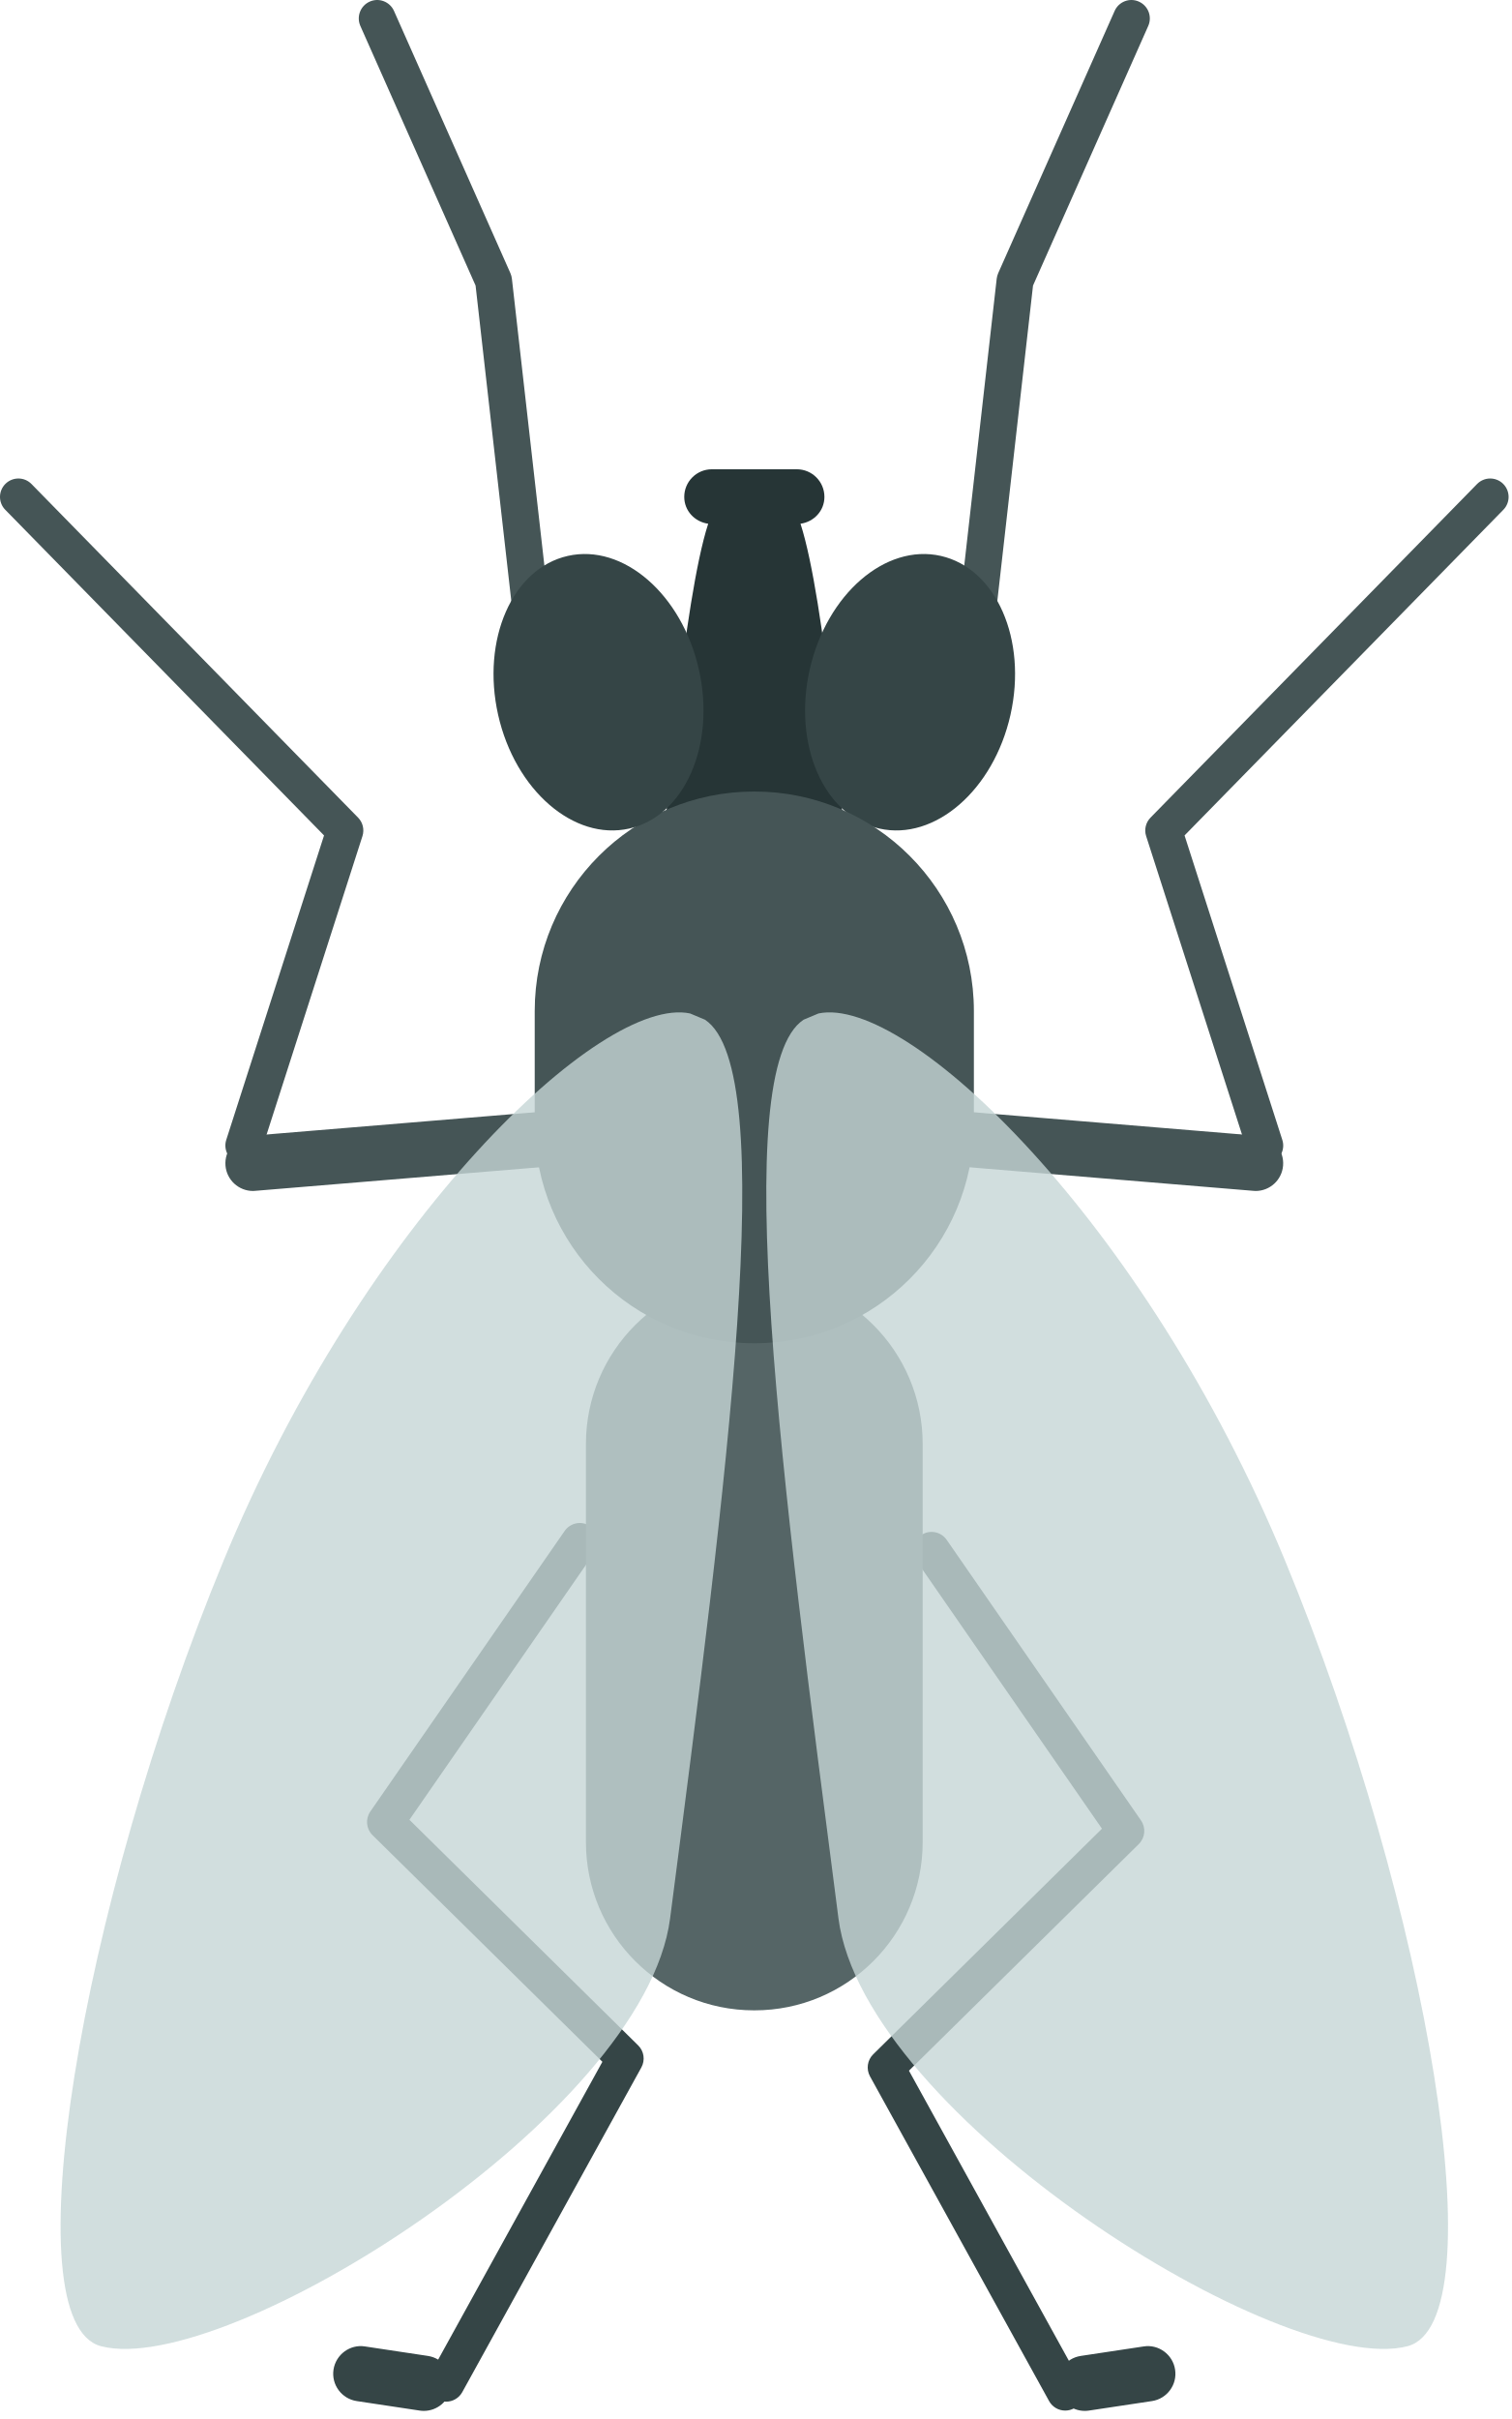
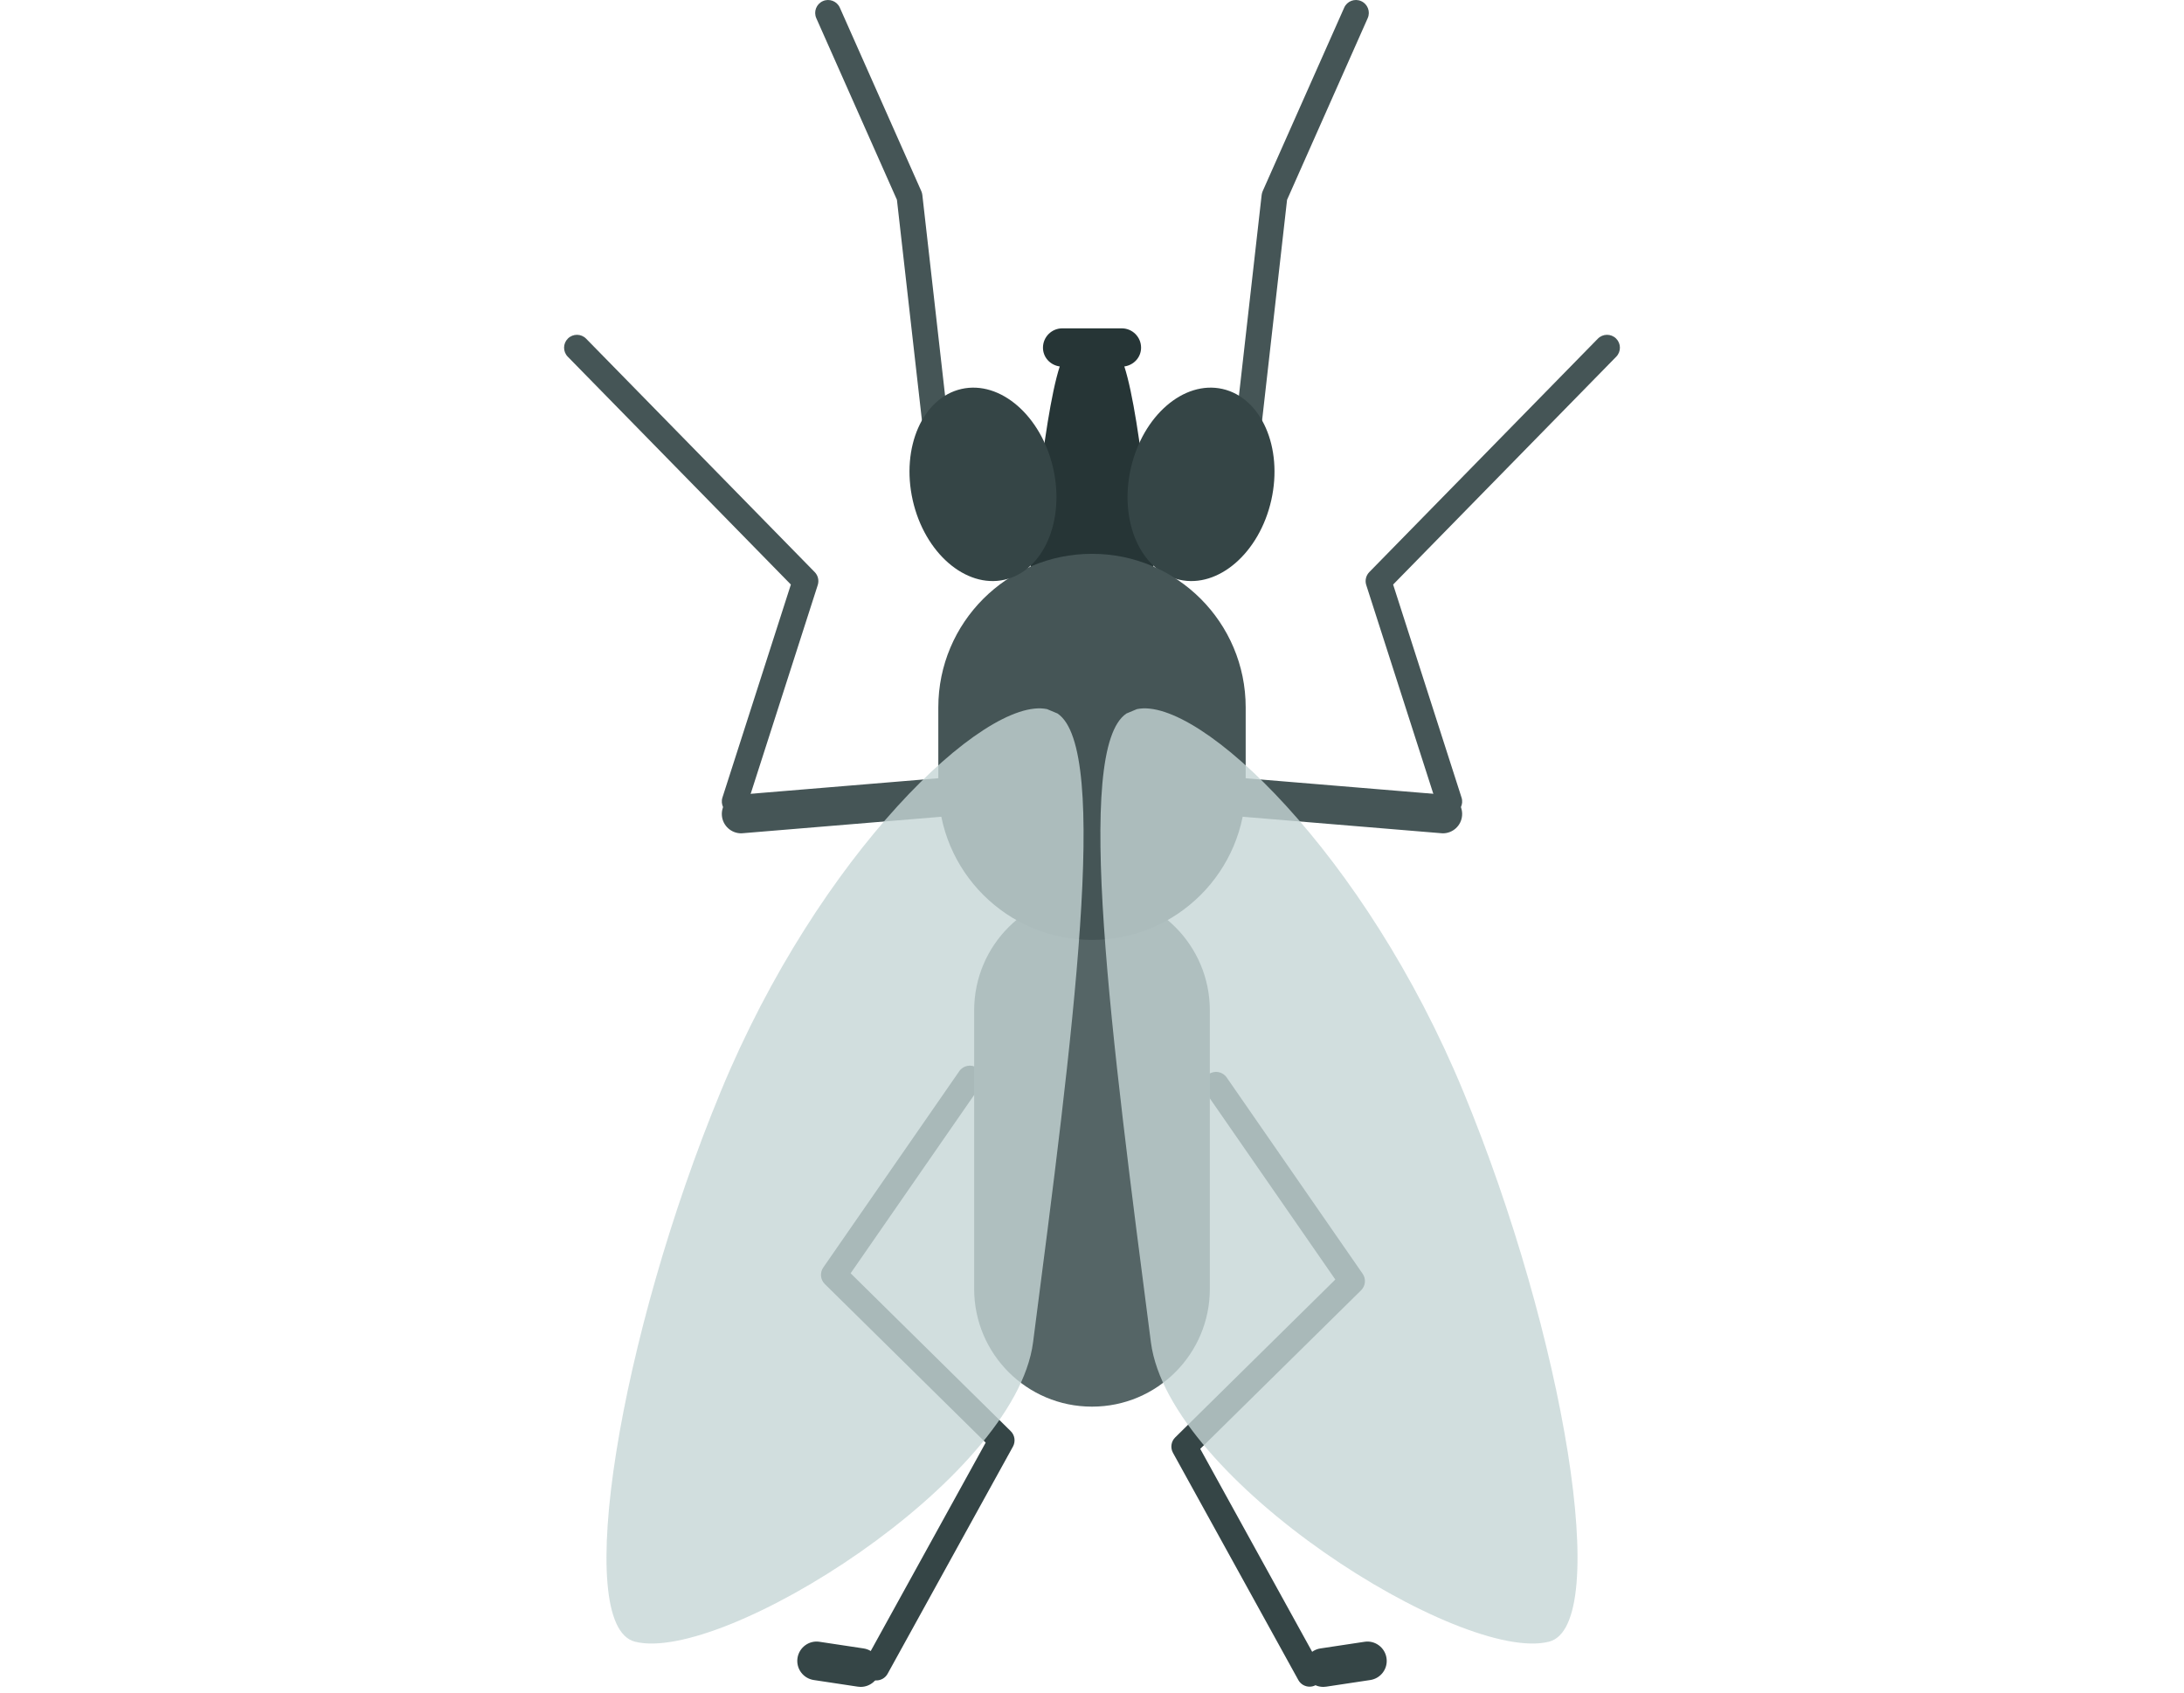
- <svg xmlns="http://www.w3.org/2000/svg" width="15.5mm" height="24.8mm" viewBox="0 0 15.5 24.8" version="1.1" id="svg1">
+ <svg xmlns="http://www.w3.org/2000/svg" width="32mm" height="24.8mm" viewBox="0 0 32 24.8" version="1.1" id="svg1">
  <defs id="defs1" />
  <g id="layer1">
-     <g id="g478" transform="matrix(0.3607174,0,0,0.3607174,-93.92684,-46.03461)">
+     <g id="g478" transform="matrix(0.3607174,0,0,0.3607174,-85.6619,-46.03461)">
      <g id="g459">
        <path style="fill:#354546" d="m 273.072,195.879 c -0.086,0 -0.172,-0.02 -0.253,-0.065 -0.252,-0.139 -0.345,-0.457 -0.205,-0.711 l 4.9,-8.884 -6.534,-6.441 c -0.182,-0.179 -0.208,-0.461 -0.064,-0.671 l 5.525,-7.975 c 0.165,-0.238 0.49,-0.297 0.728,-0.133 0.238,0.164 0.297,0.49 0.133,0.728 l -5.274,7.614 6.504,6.413 c 0.166,0.163 0.203,0.419 0.09,0.625 l -5.092,9.23 c -0.096,0.173 -0.275,0.27 -0.458,0.27 z" id="path458" />
      </g>
      <g id="g460">
        <path style="fill:#455556" d="m 275.589,146.449 c -0.263,0 -0.489,-0.197 -0.519,-0.465 l -1.161,-10.248 -3.276,-7.38 c -0.116,-0.264 0.002,-0.573 0.267,-0.691 0.262,-0.118 0.573,0.002 0.69,0.266 l 3.309,7.453 c 0.021,0.049 0.036,0.101 0.042,0.153 l 1.17,10.329 c 0.032,0.287 -0.174,0.546 -0.461,0.578 -0.022,0.004 -0.042,0.005 -0.061,0.005 z" id="path459" />
      </g>
      <g id="g461">
        <path style="fill:#455556" d="m 267.319,160.7 c -0.053,0 -0.106,-0.008 -0.159,-0.025 -0.275,-0.088 -0.427,-0.383 -0.339,-0.658 l 2.78,-8.653 -9.063,-9.256 c -0.202,-0.206 -0.198,-0.537 0.008,-0.739 0.207,-0.202 0.537,-0.199 0.739,0.008 l 9.283,9.48 c 0.137,0.139 0.184,0.341 0.125,0.526 l -2.877,8.955 c -0.069,0.22 -0.275,0.362 -0.497,0.362 z" id="path460" />
      </g>
      <g id="g462">
        <path style="fill:#455556" d="m 267.581,161.469 c -0.404,0 -0.748,-0.311 -0.782,-0.721 -0.035,-0.432 0.285,-0.811 0.718,-0.847 l 9.465,-0.784 c 0.437,-0.041 0.811,0.284 0.846,0.717 0.037,0.432 -0.284,0.811 -0.716,0.846 l -9.465,0.785 c -0.023,0.002 -0.045,0.004 -0.066,0.004 z" id="path461" />
      </g>
      <g id="g463">
        <path style="fill:#354546" d="m 272.438,196.141 c -0.038,0 -0.079,-0.003 -0.118,-0.009 l -1.79,-0.27 c -0.429,-0.065 -0.724,-0.465 -0.66,-0.893 0.066,-0.43 0.469,-0.727 0.894,-0.66 l 1.791,0.27 c 0.429,0.065 0.724,0.465 0.659,0.895 -0.061,0.389 -0.395,0.667 -0.776,0.667 z" id="path462" />
      </g>
      <g id="g475">
        <g id="g464" transform="translate(-0.6808431)">
          <path style="fill:#354546" d="m 291.352,196.132 c 0.085,0 0.172,-0.02 0.252,-0.065 0.253,-0.139 0.344,-0.457 0.205,-0.711 l -4.899,-8.884 6.534,-6.441 c 0.181,-0.179 0.208,-0.461 0.063,-0.671 l -5.524,-7.975 c -0.165,-0.238 -0.49,-0.297 -0.728,-0.133 -0.236,0.164 -0.297,0.49 -0.132,0.728 l 5.274,7.614 -6.504,6.413 c -0.166,0.163 -0.204,0.419 -0.091,0.625 l 5.092,9.23 c 0.095,0.173 0.274,0.27 0.458,0.27 z" id="path463" />
        </g>
        <g id="g473">
          <g id="g465">
            <path style="fill:#455556" d="m 288.076,146.449 c 0.263,0 0.488,-0.197 0.52,-0.465 l 1.16,-10.248 3.276,-7.38 c 0.117,-0.264 -0.002,-0.573 -0.267,-0.691 -0.263,-0.118 -0.573,0.002 -0.689,0.266 l -3.31,7.453 c -0.022,0.049 -0.034,0.101 -0.042,0.153 l -1.169,10.329 c -0.032,0.287 0.174,0.546 0.461,0.578 0.02,0.004 0.04,0.005 0.06,0.005 z" id="path464" />
          </g>
          <path style="fill:#263536" d="m 283.146,142.505 c 0.381,-0.053 0.68,-0.367 0.68,-0.763 0,-0.434 -0.352,-0.785 -0.784,-0.785 h -1.208 -1.208 c -0.434,0 -0.785,0.352 -0.785,0.785 0,0.396 0.299,0.71 0.681,0.763 -0.705,2.167 -1.225,8.624 -1.225,8.624 0,0.922 0.748,1.669 1.669,1.669 0.318,0 0.614,-0.095 0.868,-0.251 0.253,0.156 0.549,0.251 0.867,0.251 0.922,0 1.669,-0.747 1.669,-1.669 -10e-4,-0.001 -0.519,-6.456 -1.224,-8.624 z" id="path465" />
          <path style="fill:#354546" d="m 285.389,151.169 c 1.576,0.354 3.244,-1.093 3.726,-3.232 0.481,-2.141 -0.406,-4.162 -1.982,-4.518 -1.576,-0.355 -3.243,1.092 -3.726,3.232 -0.482,2.141 0.404,4.163 1.982,4.518 z" id="path466" />
          <path style="fill:#556566" d="m 281.838,163.879 c -0.001,0 -0.003,0 -0.005,0 -0.002,0 -0.004,0 -0.006,0 -2.641,0 -4.781,2.14 -4.781,4.781 v 11.316 c 0,2.641 2.141,4.781 4.781,4.781 0.002,0 0.004,0 0.006,0 0.002,0 0.004,0 0.005,0 2.641,0 4.781,-2.141 4.781,-4.781 V 168.66 c 0,-2.641 -2.141,-4.781 -4.781,-4.781 z" id="path467" />
          <path style="fill:#455556" d="m 281.838,150.116 c -0.001,0 -0.004,0 -0.005,0 -0.002,0 -0.004,0 -0.006,0 -3.444,0 -6.237,2.793 -6.237,6.238 v 3.207 c 0,3.445 2.793,6.237 6.237,6.237 0.002,0 0.004,0 0.006,0 10e-4,0 0.004,0 0.005,0 3.444,0 6.237,-2.792 6.237,-6.237 v -3.207 c 0,-3.445 -2.793,-6.238 -6.237,-6.238 z" id="path468" />
          <g id="g469">
            <path style="fill:#455556" d="m 296.346,160.7 c 0.053,0 0.106,-0.008 0.16,-0.025 0.274,-0.088 0.427,-0.383 0.337,-0.658 l -2.779,-8.653 9.063,-9.256 c 0.202,-0.206 0.198,-0.537 -0.008,-0.739 -0.207,-0.202 -0.537,-0.199 -0.74,0.008 l -9.282,9.48 c -0.136,0.139 -0.185,0.341 -0.125,0.526 l 2.877,8.955 c 0.07,0.22 0.275,0.362 0.497,0.362 z" id="path469" />
          </g>
          <g id="g470">
            <path style="fill:#455556" d="m 296.085,161.469 c 0.404,0 0.747,-0.311 0.78,-0.721 0.036,-0.432 -0.284,-0.811 -0.716,-0.847 l -9.466,-0.784 c -0.436,-0.041 -0.811,0.284 -0.846,0.717 -0.036,0.432 0.285,0.811 0.717,0.846 l 9.465,0.785 c 0.022,0.002 0.045,0.004 0.066,0.004 z" id="path470" />
          </g>
          <g id="g472">
            <g id="g471">
              <path style="fill:#c5d5d6;fill-opacity:0.8" d="m 283.657,156.424 c 2.523,-0.534 9.261,5.875 13.254,15.526 4.109,9.939 6.05,21.688 3.491,22.353 -3.533,0.918 -15.448,-6.539 -16.177,-12.16 -1.607,-12.404 -3.146,-24.114 -0.991,-25.542 z" id="path471" />
            </g>
          </g>
        </g>
        <g id="g474">
          <path style="fill:#354546" d="m 291.227,196.141 c 0.04,0 0.079,-0.003 0.119,-0.009 l 1.791,-0.27 c 0.428,-0.065 0.724,-0.465 0.658,-0.893 -0.064,-0.43 -0.468,-0.727 -0.893,-0.66 l -1.79,0.27 c -0.429,0.065 -0.724,0.465 -0.659,0.895 0.058,0.389 0.393,0.667 0.774,0.667 z" id="path473" />
        </g>
      </g>
      <path style="fill:#354546" d="m 278.276,151.169 c -1.576,0.354 -3.244,-1.093 -3.726,-3.232 -0.481,-2.141 0.405,-4.162 1.982,-4.518 1.576,-0.355 3.243,1.092 3.726,3.232 0.481,2.141 -0.405,4.163 -1.982,4.518 z" id="path475" />
      <g id="g477">
        <g id="g476">
          <path style="fill:#c5d5d6;fill-opacity:0.8" d="m 280.008,156.424 c -2.524,-0.534 -9.262,5.875 -13.253,15.526 -4.11,9.939 -6.051,21.688 -3.492,22.353 3.533,0.918 15.448,-6.539 16.176,-12.16 1.607,-12.404 3.146,-24.114 0.991,-25.542 z" id="path476" />
        </g>
      </g>
    </g>
  </g>
</svg>
